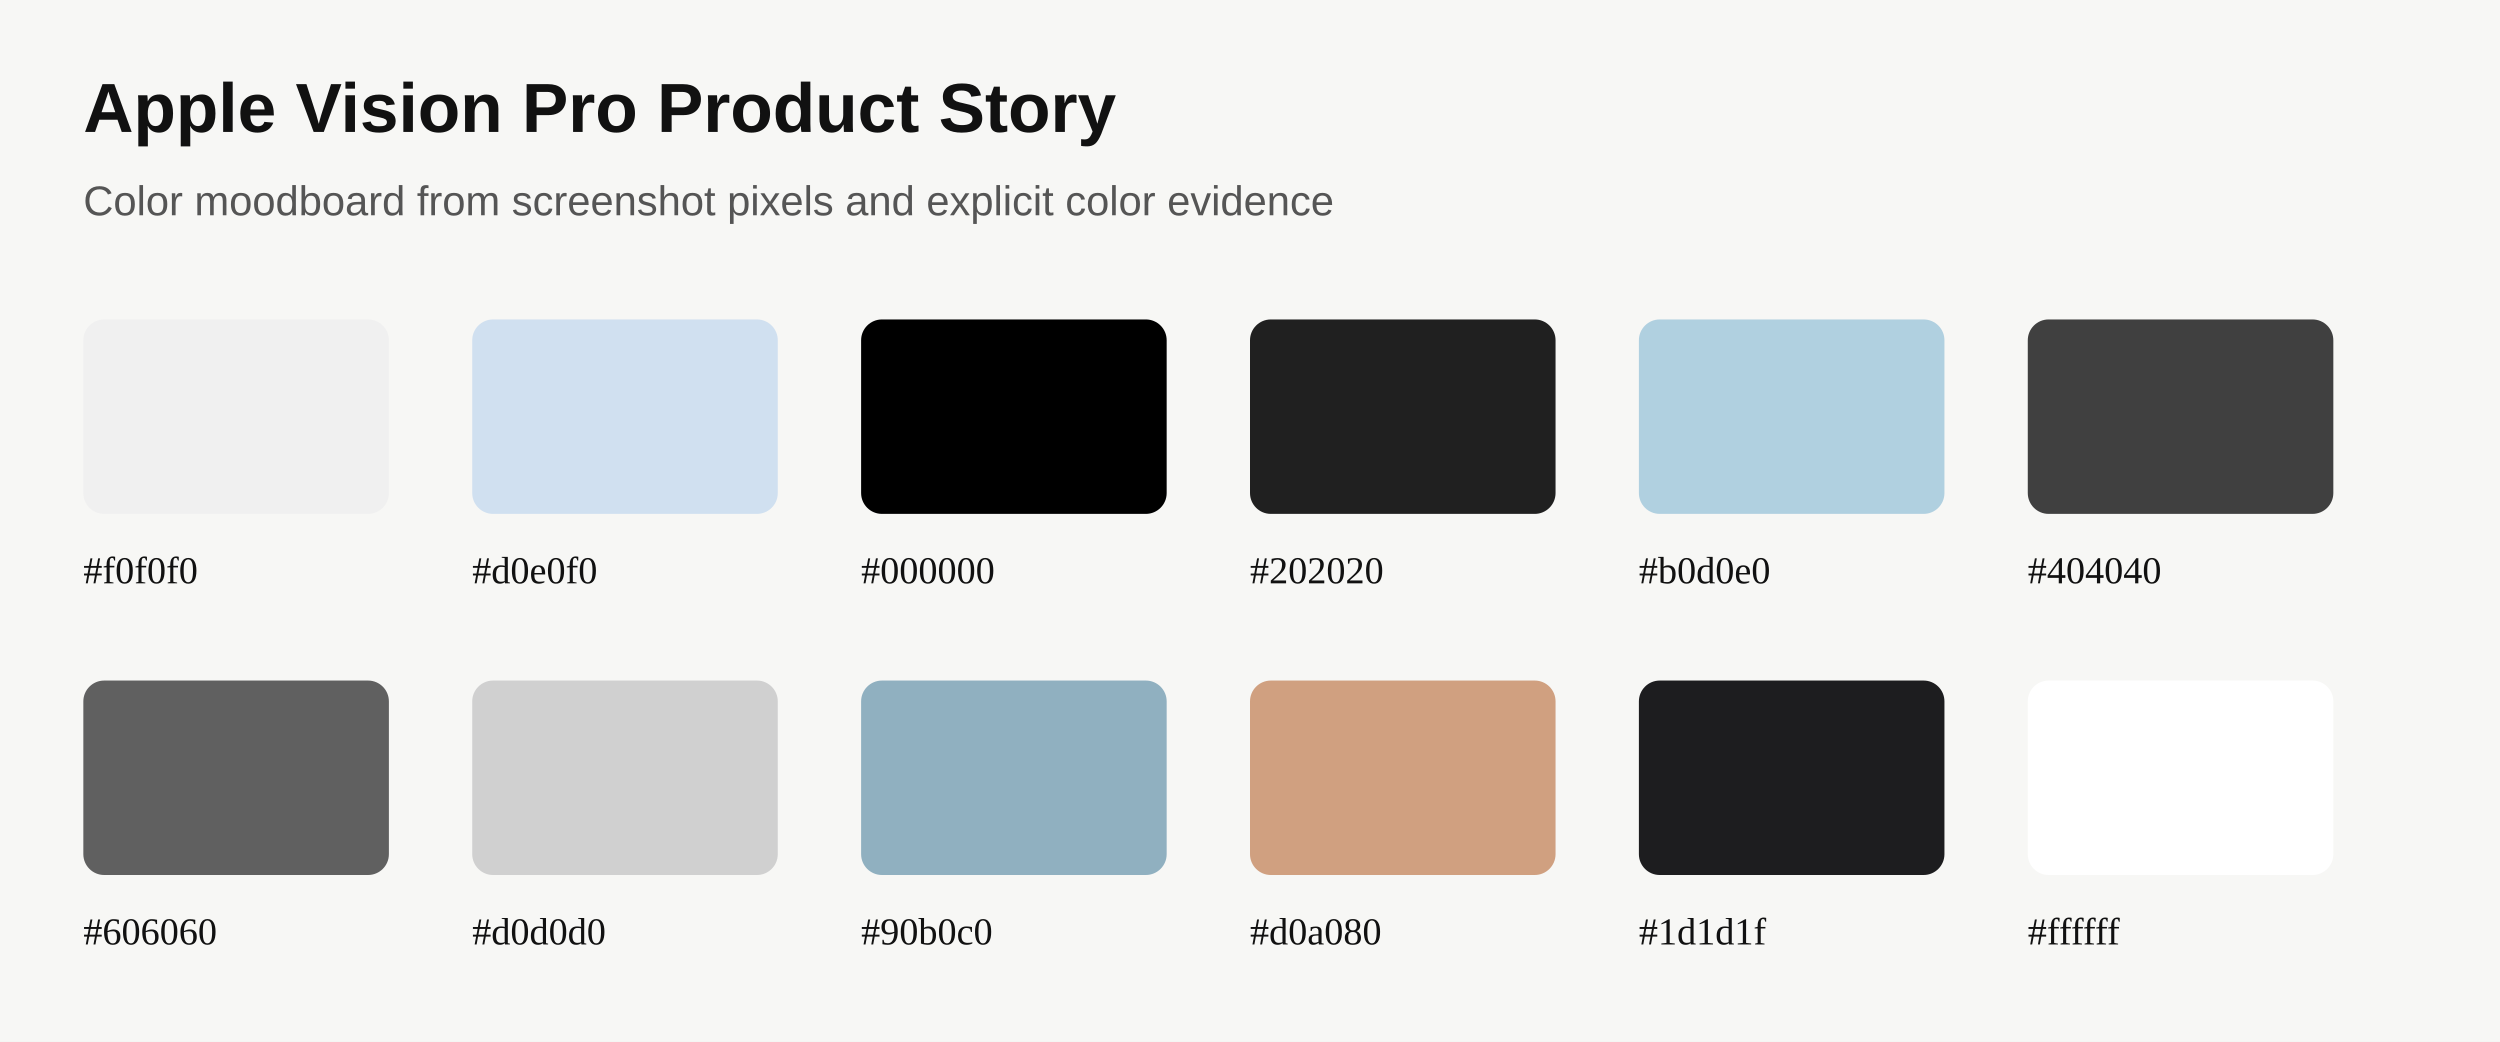
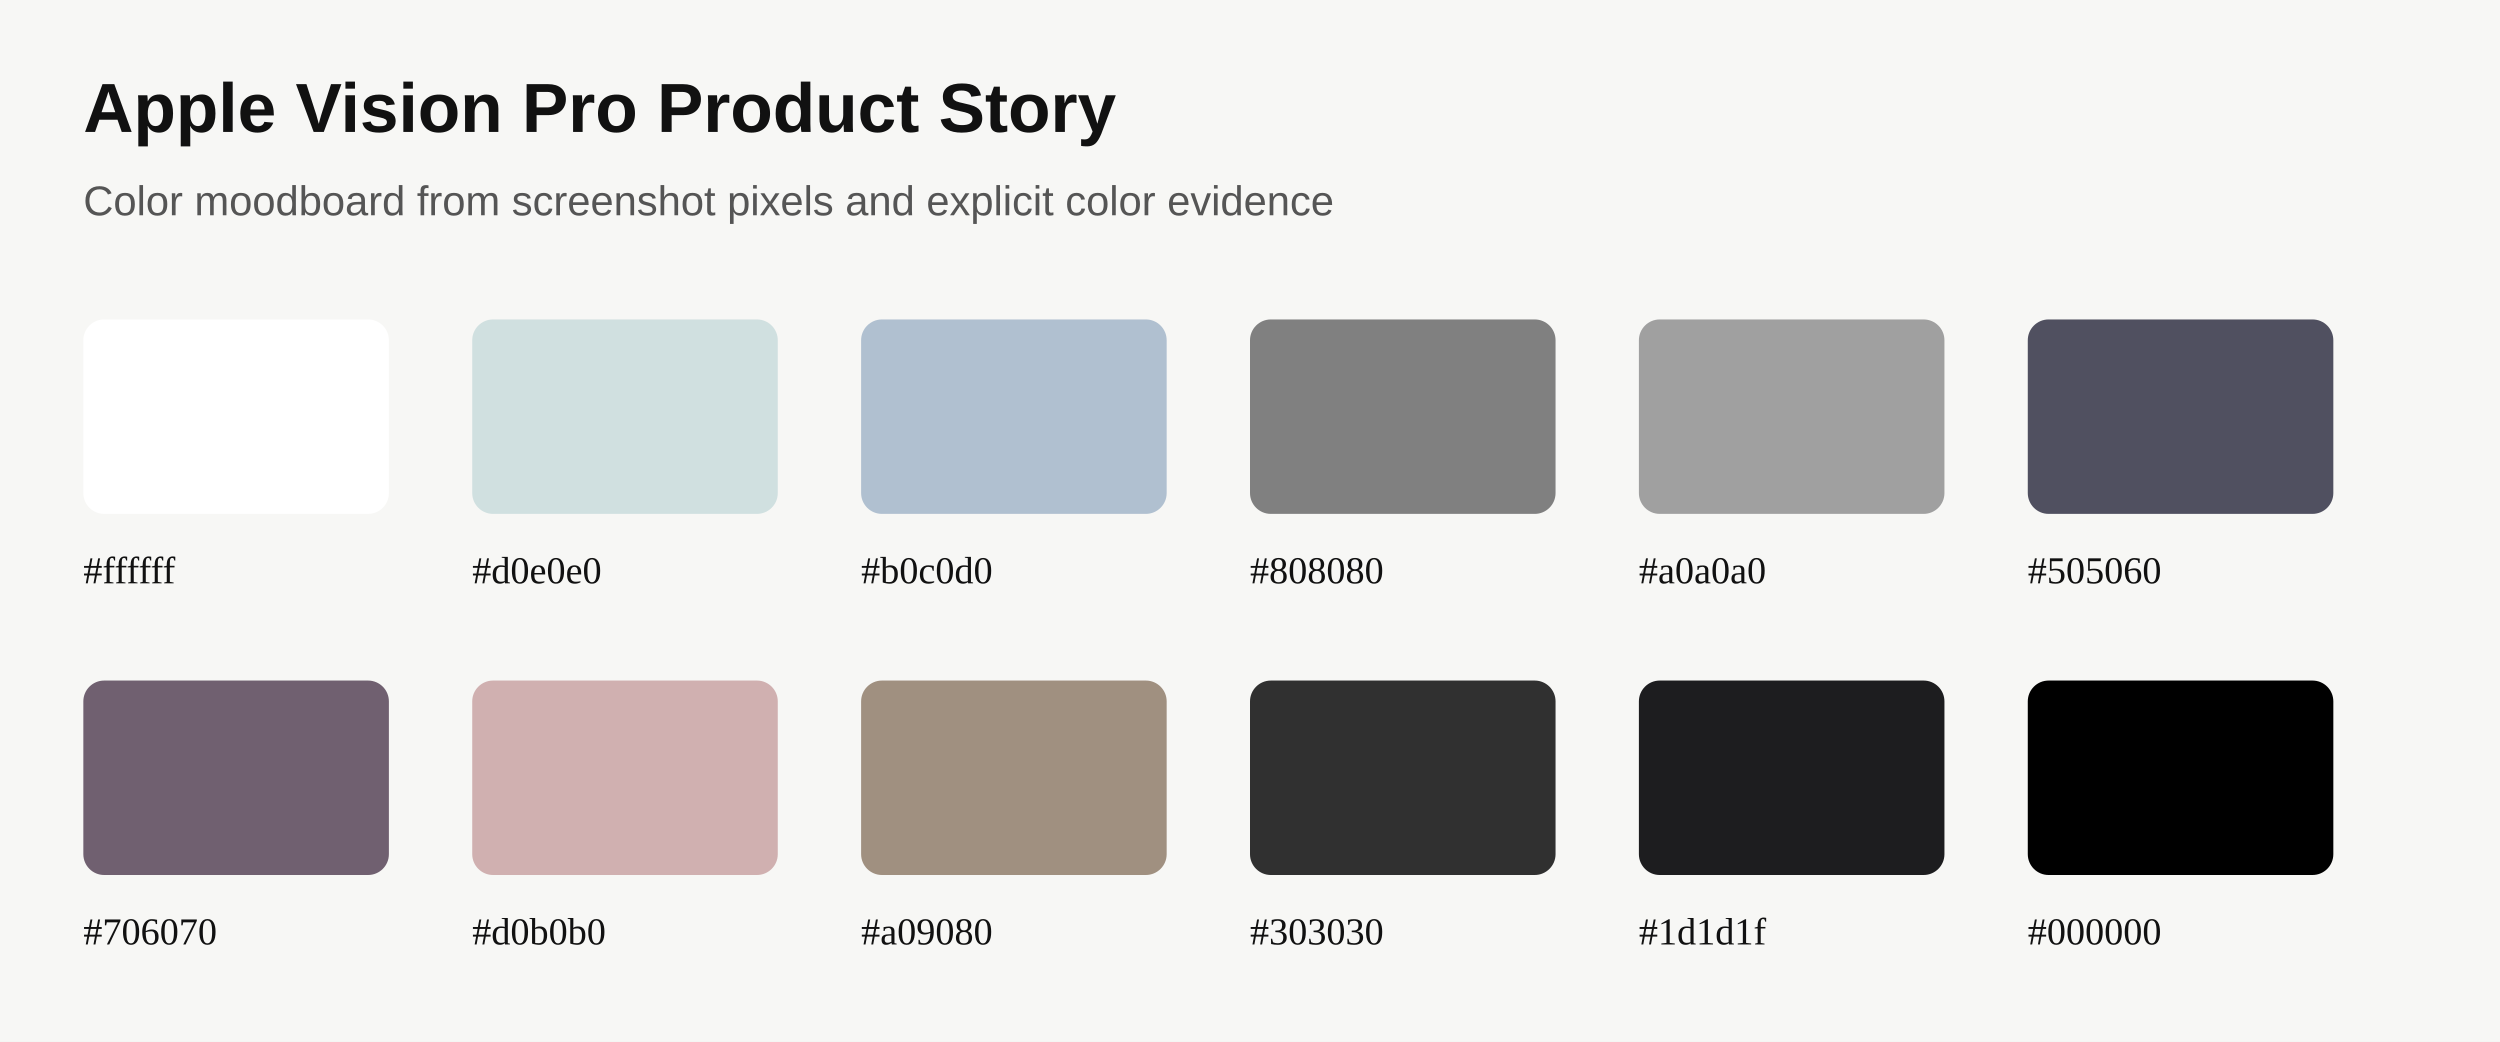
<svg xmlns="http://www.w3.org/2000/svg" width="720" height="300" viewBox="0 0 720 300">
  <rect width="720" height="300" fill="#f7f7f5" />
  <text x="24" y="38" font-family="Arial, sans-serif" font-size="20" font-weight="700" fill="#111">Apple Vision Pro Product Story</text>
  <text x="24" y="62" font-family="Arial, sans-serif" font-size="12" fill="#555">Color moodboard from screenshot pixels and explicit color evidence</text>
-   <rect x="24" y="92" width="88" height="56" rx="6" fill="#f0f0f0" />
-   <text x="24" y="168" font-size="11" fill="#111">#f0f0f0</text>
-   <rect x="136" y="92" width="88" height="56" rx="6" fill="#d0e0f0" />
-   <text x="136" y="168" font-size="11" fill="#111">#d0e0f0</text>
-   <rect x="248" y="92" width="88" height="56" rx="6" fill="#000000" />
-   <text x="248" y="168" font-size="11" fill="#111">#000000</text>
-   <rect x="360" y="92" width="88" height="56" rx="6" fill="#202020" />
-   <text x="360" y="168" font-size="11" fill="#111">#202020</text>
-   <rect x="472" y="92" width="88" height="56" rx="6" fill="#b0d0e0" />
-   <text x="472" y="168" font-size="11" fill="#111">#b0d0e0</text>
-   <rect x="584" y="92" width="88" height="56" rx="6" fill="#404040" />
-   <text x="584" y="168" font-size="11" fill="#111">#404040</text>
-   <rect x="24" y="196" width="88" height="56" rx="6" fill="#606060" />
-   <text x="24" y="272" font-size="11" fill="#111">#606060</text>
-   <rect x="136" y="196" width="88" height="56" rx="6" fill="#d0d0d0" />
-   <text x="136" y="272" font-size="11" fill="#111">#d0d0d0</text>
-   <rect x="248" y="196" width="88" height="56" rx="6" fill="#90b0c0" />
-   <text x="248" y="272" font-size="11" fill="#111">#90b0c0</text>
-   <rect x="360" y="196" width="88" height="56" rx="6" fill="#d0a080" />
-   <text x="360" y="272" font-size="11" fill="#111">#d0a080</text>
+   <rect x="24" y="92" width="88" height="56" rx="6" fill="#ffffff" />
+   <text x="24" y="168" font-size="11" fill="#111">#ffffff</text>
+   <rect x="136" y="92" width="88" height="56" rx="6" fill="#d0e0e0" />
+   <text x="136" y="168" font-size="11" fill="#111">#d0e0e0</text>
+   <rect x="248" y="92" width="88" height="56" rx="6" fill="#b0c0d0" />
+   <text x="248" y="168" font-size="11" fill="#111">#b0c0d0</text>
+   <rect x="360" y="92" width="88" height="56" rx="6" fill="#808080" />
+   <text x="360" y="168" font-size="11" fill="#111">#808080</text>
+   <rect x="472" y="92" width="88" height="56" rx="6" fill="#a0a0a0" />
+   <text x="472" y="168" font-size="11" fill="#111">#a0a0a0</text>
+   <rect x="584" y="92" width="88" height="56" rx="6" fill="#505060" />
+   <text x="584" y="168" font-size="11" fill="#111">#505060</text>
+   <rect x="24" y="196" width="88" height="56" rx="6" fill="#706070" />
+   <text x="24" y="272" font-size="11" fill="#111">#706070</text>
+   <rect x="136" y="196" width="88" height="56" rx="6" fill="#d0b0b0" />
+   <text x="136" y="272" font-size="11" fill="#111">#d0b0b0</text>
+   <rect x="248" y="196" width="88" height="56" rx="6" fill="#a09080" />
+   <text x="248" y="272" font-size="11" fill="#111">#a09080</text>
+   <rect x="360" y="196" width="88" height="56" rx="6" fill="#303030" />
+   <text x="360" y="272" font-size="11" fill="#111">#303030</text>
  <rect x="472" y="196" width="88" height="56" rx="6" fill="#1d1d1f" />
  <text x="472" y="272" font-size="11" fill="#111">#1d1d1f</text>
-   <rect x="584" y="196" width="88" height="56" rx="6" fill="#ffffff" />
-   <text x="584" y="272" font-size="11" fill="#111">#ffffff</text>
+   <rect x="584" y="196" width="88" height="56" rx="6" fill="#000000" />
+   <text x="584" y="272" font-size="11" fill="#111">#000000</text>
</svg>
